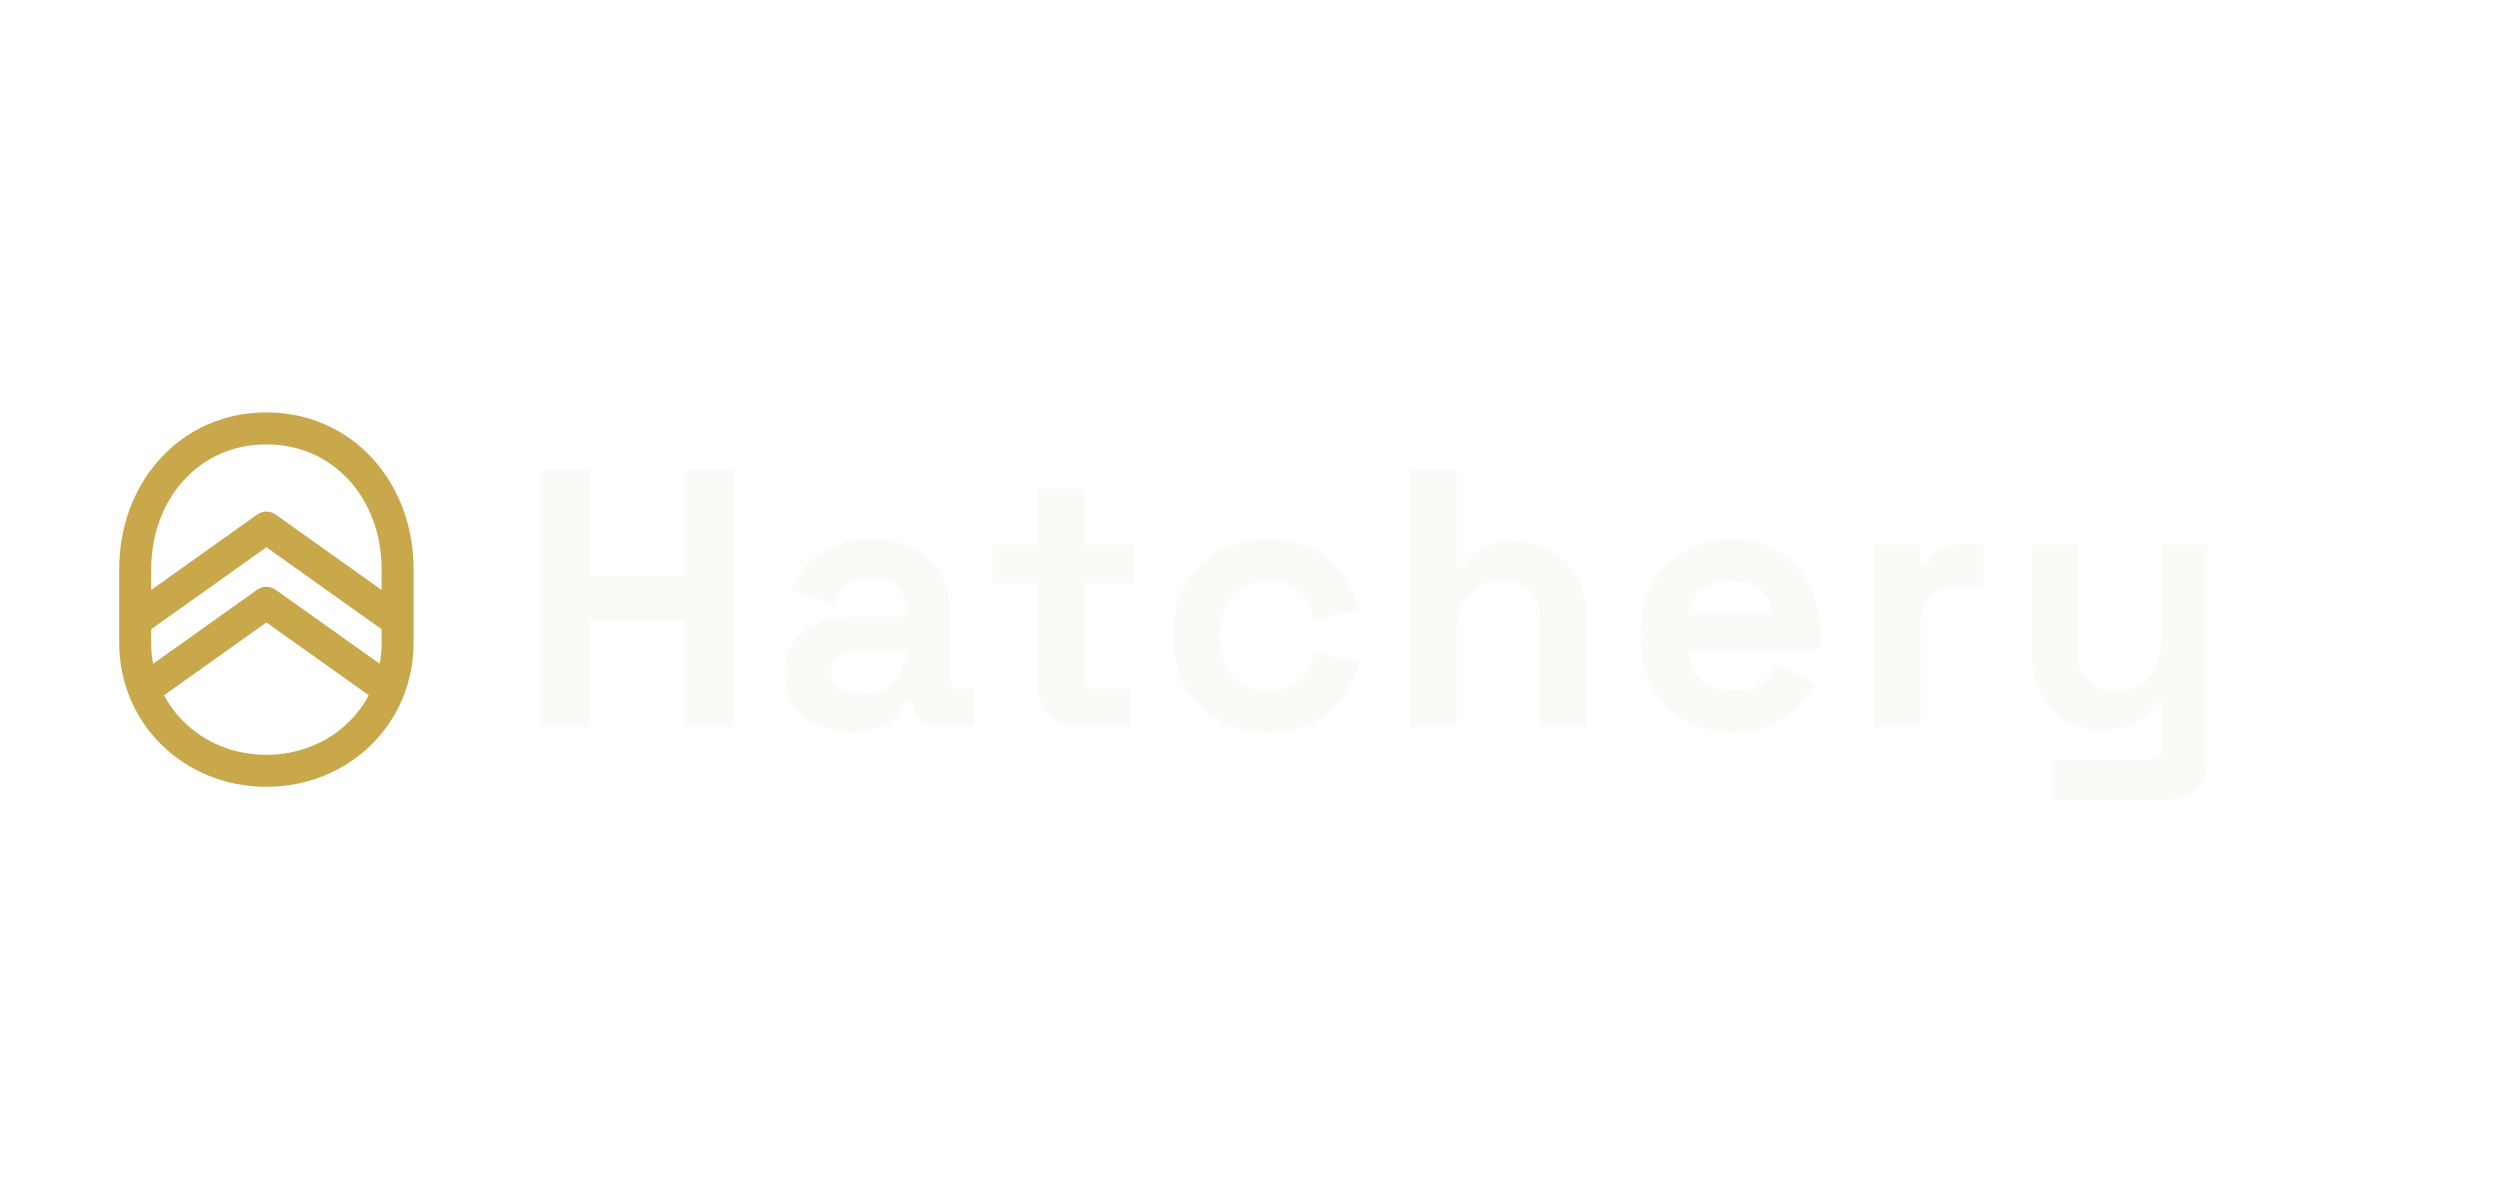
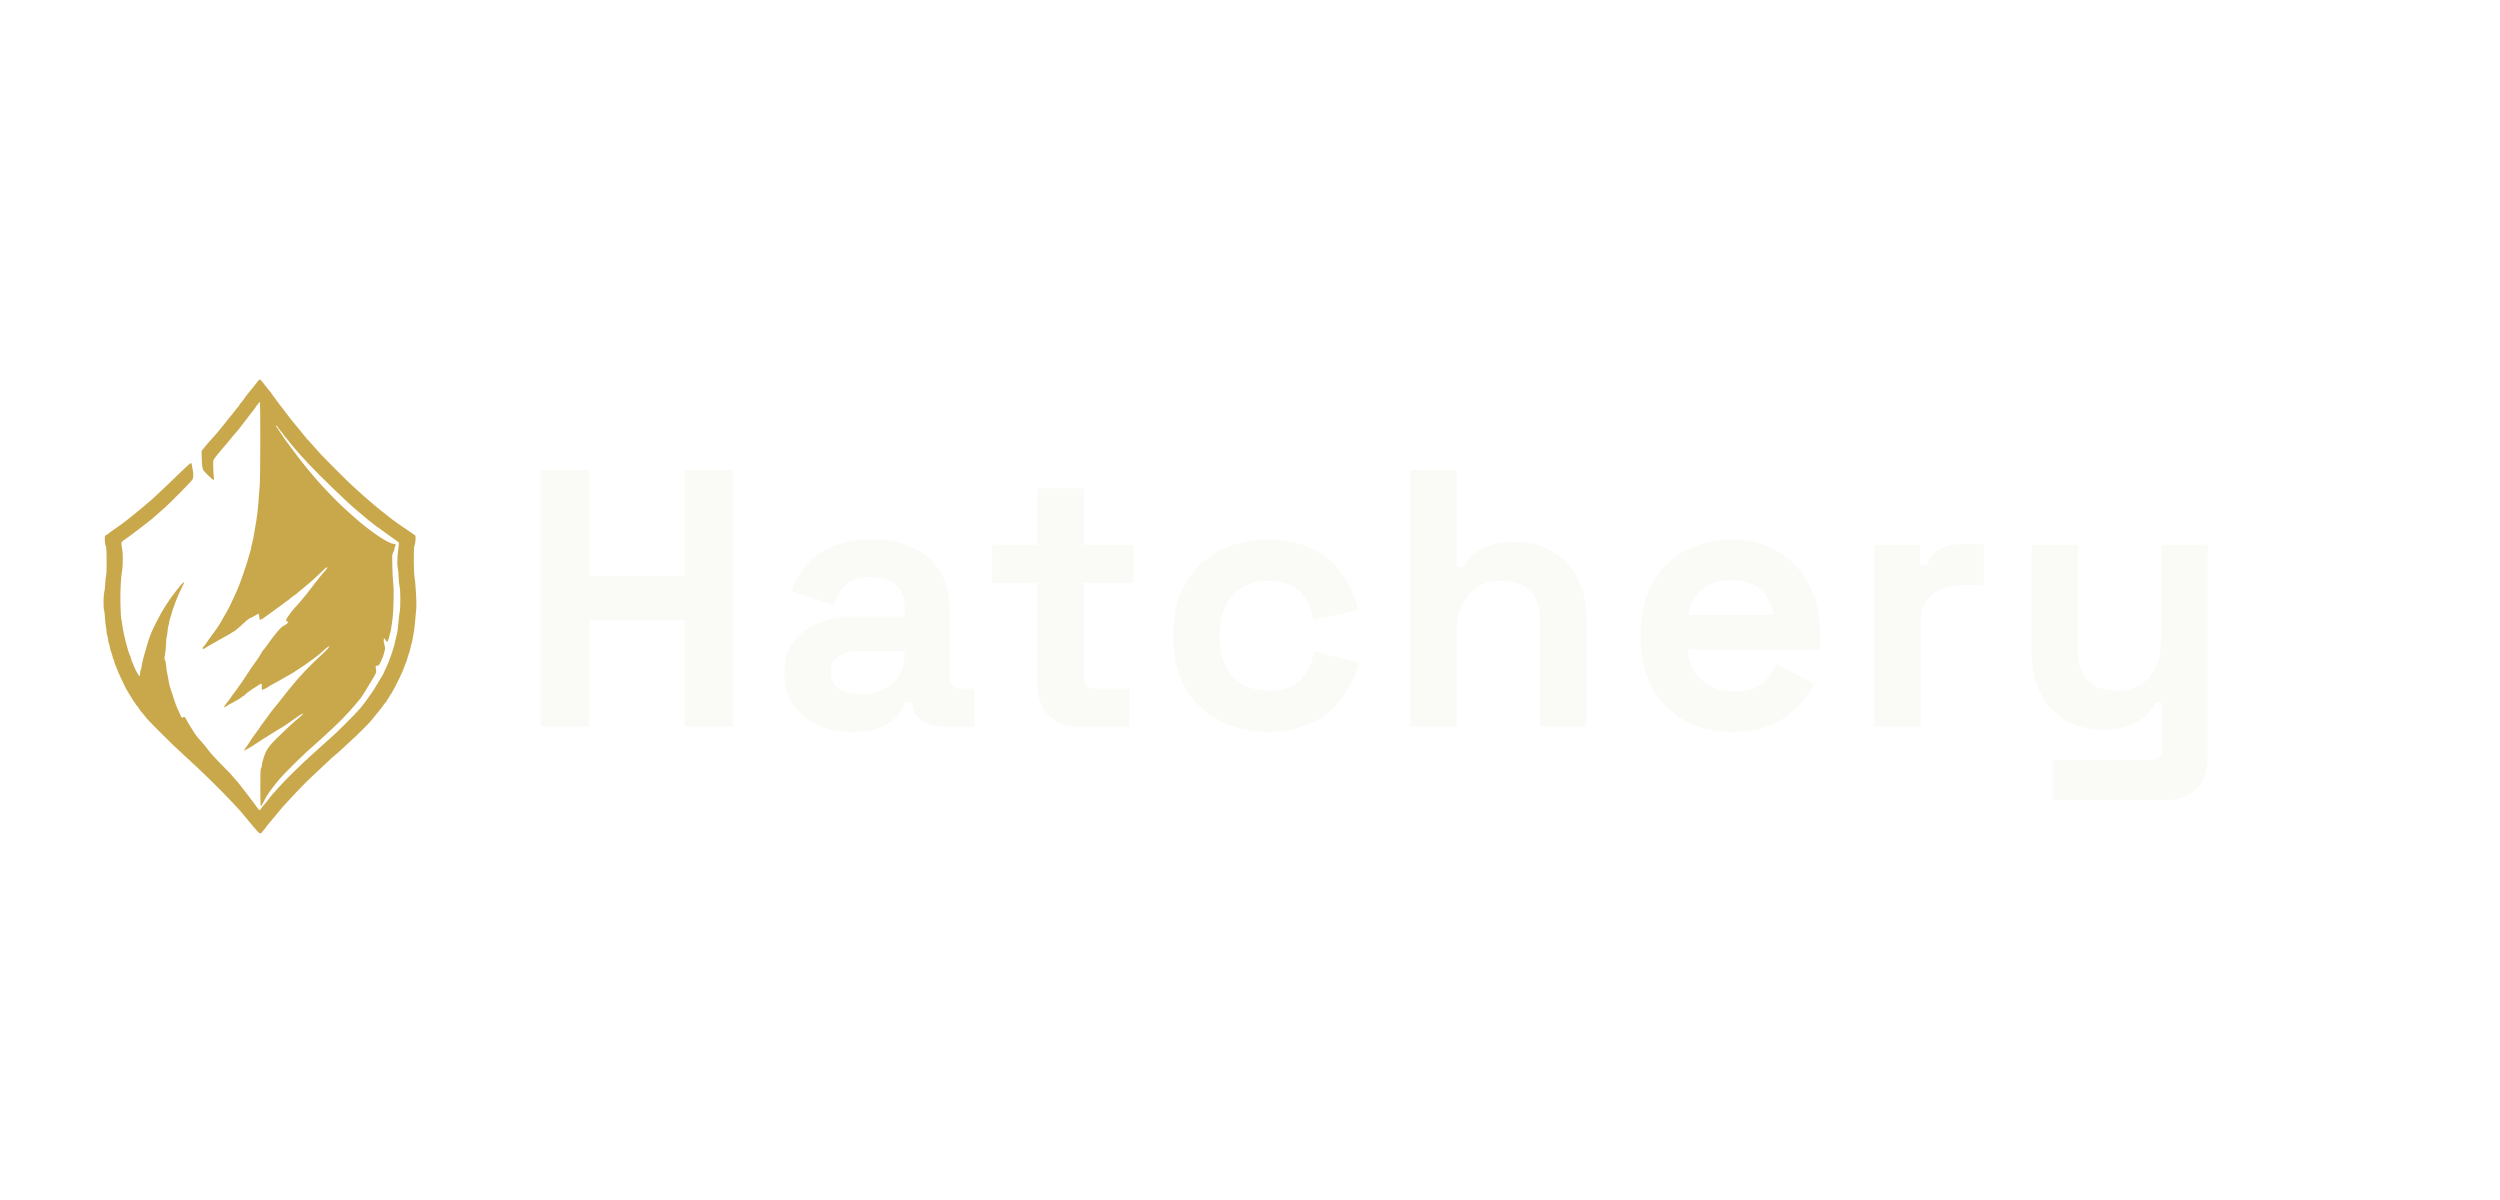
<svg xmlns="http://www.w3.org/2000/svg" viewBox="0 0 750 360" role="img" aria-label="Hatchery">
-   <defs>
-     <clipPath id="ec">
-       <path d="M154 49 C106 49 72 88 72 137 L72 183 C72 228 108 263 154 263 C200 263 236 228 236 183 L236 137 C236 88 202 49 154 49 Z" />
-     </clipPath>
-   </defs>
-   <g transform="translate(6,105) scale(0.48)">
-     <path stroke="#C9A84C" fill="none" stroke-width="20" stroke-linecap="round" stroke-linejoin="round" d="M154 49 C106 49 72 88 72 137 L72 183 C72 228 108 263 154 263 C200 263 236 228 236 183 L236 137 C236 88 202 49 154 49 Z" />
-     <g clip-path="url(#ec)">
-       <path stroke="#C9A84C" fill="none" stroke-width="20" stroke-linecap="round" stroke-linejoin="round" d="M43 190 L154 111 L265 190" />
-       <path stroke="#C9A84C" fill="none" stroke-width="20" stroke-linecap="round" stroke-linejoin="round" d="M43 237 L154 158 L265 237" />
+   <svg x="28" y="112" width="100" height="140" viewBox="115.5 70 641.8 919.8" preserveAspectRatio="xMidYMid meet" aria-hidden="true">
+     <g transform="translate(0,1035) scale(0.1,-0.1)" fill="#C9A84C" stroke="none">
+       <path d="M4301 9469 c-24 -33 -72 -95 -108 -137 -86 -103 -84 -100 -131 -168 -22 -32 -56 -77 -76 -99 -20 -22 -36 -45 -36 -52 0 -7 -6 -16 -13 -20 -7 -4 -42 -46 -77 -93 -35 -47 -67 -87 -72 -90 -4 -3 -27 -31 -50 -61 -73 -95 -166 -210 -238 -294 -32 -38 -71 -81 -165 -185 -22 -24 -59 -68 -82 -98 l-41 -53 3 -127 c5 -155 13 -220 31 -249 25 -39 184 -193 200 -193 13 0 15 7 9 38 -9 52 -18 318 -11 345 3 12 24 46 48 74 24 29 58 72 77 95 18 24 63 76 99 116 36 40 81 94 100 120 20 26 56 70 81 98 74 81 98 111 209 259 58 77 108 142 112 145 3 3 19 23 35 45 17 22 33 42 36 45 3 3 30 40 58 83 29 42 57 75 62 71 13 -8 11 -1556 -3 -1649 -5 -38 -13 -137 -18 -220 -7 -147 -29 -351 -49 -470 -6 -33 -16 -91 -22 -130 -29 -185 -47 -274 -65 -337 -8 -26 -14 -54 -14 -64 0 -9 -7 -37 -14 -63 -8 -25 -23 -73 -32 -106 -26 -92 -45 -157 -59 -195 -7 -19 -18 -51 -24 -70 -7 -19 -16 -48 -21 -65 -5 -16 -18 -55 -30 -85 -12 -30 -24 -64 -27 -75 -3 -11 -11 -33 -18 -50 -7 -16 -21 -50 -30 -75 -10 -25 -30 -72 -45 -105 -16 -33 -40 -87 -55 -120 -32 -72 -102 -214 -115 -235 -18 -28 -126 -215 -133 -230 -22 -44 -80 -130 -179 -263 -49 -65 -88 -120 -88 -123 0 -8 -61 -87 -78 -101 -8 -7 -12 -19 -8 -28 6 -17 7 -17 71 25 17 11 37 23 45 27 8 4 47 26 85 48 39 23 77 44 85 48 8 4 29 16 45 26 17 11 59 34 95 53 36 18 87 47 114 65 26 18 50 33 52 33 16 0 118 82 205 164 75 72 119 106 155 120 27 11 68 32 92 48 24 15 47 28 52 28 11 0 18 -27 22 -80 2 -23 9 -36 20 -38 9 -2 98 57 202 135 103 76 227 167 277 203 50 36 111 82 134 103 24 20 46 37 50 37 3 0 29 19 57 43 51 43 98 82 183 152 112 93 146 124 269 241 119 115 146 137 146 116 0 -9 -29 -54 -44 -67 -30 -26 -145 -168 -242 -297 -59 -79 -112 -147 -118 -153 -6 -5 -36 -41 -66 -80 -30 -38 -66 -82 -80 -96 -131 -136 -260 -306 -260 -344 0 -18 5 -25 20 -25 11 0 20 -5 20 -11 0 -15 -47 -55 -85 -73 -16 -8 -44 -27 -61 -43 -46 -42 -180 -211 -286 -363 -25 -36 -55 -74 -67 -84 -11 -11 -21 -23 -21 -29 0 -5 -13 -29 -30 -54 -16 -24 -30 -46 -30 -49 0 -3 -19 -31 -43 -62 -40 -52 -168 -239 -192 -280 -36 -61 -142 -214 -215 -312 -48 -63 -98 -133 -112 -155 -14 -22 -46 -64 -72 -94 -60 -71 -63 -107 -5 -63 13 10 31 22 39 26 8 4 41 21 72 39 31 18 80 45 110 61 29 15 64 39 79 52 14 13 30 24 36 24 6 0 22 13 35 29 13 16 73 62 135 103 166 109 182 118 189 107 3 -5 4 -33 3 -61 -2 -32 1 -53 8 -55 12 -4 116 49 144 73 8 8 18 14 22 14 4 0 39 19 79 43 40 24 93 53 118 66 25 12 59 31 75 42 17 10 37 22 45 26 130 62 561 358 675 464 67 63 148 129 157 129 24 0 -29 -61 -147 -170 -243 -224 -432 -423 -606 -639 -24 -30 -61 -75 -82 -100 -20 -25 -72 -91 -114 -146 -42 -55 -82 -104 -88 -110 -6 -5 -27 -30 -45 -55 -19 -25 -41 -52 -49 -61 -9 -9 -43 -56 -76 -104 -33 -48 -79 -111 -102 -140 -24 -28 -43 -55 -43 -59 0 -4 -26 -42 -58 -84 -58 -76 -152 -210 -152 -217 0 -5 -71 -109 -78 -115 -8 -6 -32 -47 -32 -55 0 -6 59 25 105 55 17 11 37 23 45 26 8 4 59 37 114 73 139 94 149 100 166 108 8 4 41 25 75 47 33 22 76 49 95 59 19 11 54 32 78 48 24 16 45 29 48 29 9 0 148 92 224 149 94 71 157 112 193 128 26 11 27 11 15 -6 -13 -18 -62 -61 -154 -136 -27 -22 -100 -90 -164 -150 -63 -61 -155 -149 -203 -195 -114 -110 -189 -209 -220 -290 -41 -108 -67 -203 -67 -240 -1 -19 -7 -44 -15 -54 -13 -17 -15 -79 -15 -382 0 -221 4 -365 10 -369 5 -3 35 46 66 110 32 63 61 115 66 115 4 0 8 5 8 10 0 14 135 193 218 290 148 172 517 533 737 720 52 45 195 175 349 320 141 133 297 296 388 405 46 55 93 112 106 125 29 31 108 149 141 210 13 25 40 70 60 100 80 124 121 196 131 231 6 21 6 48 -2 77 -12 48 -4 62 38 62 16 0 29 15 52 63 45 94 57 126 77 205 18 70 18 75 1 145 -18 73 -19 116 -1 120 5 1 15 -10 22 -24 27 -57 39 -54 62 16 11 36 21 74 21 84 0 10 3 21 8 25 8 9 26 114 48 281 21 166 30 586 15 695 -7 47 -15 196 -18 332 -6 240 -6 247 15 283 12 20 22 47 22 61 0 14 7 39 16 55 21 42 12 59 -33 59 -97 1 -478 260 -773 525 -30 28 -91 82 -135 120 -168 149 -477 465 -616 632 -45 54 -85 100 -88 103 -4 3 -26 30 -51 60 -25 30 -53 64 -62 75 -114 136 -478 625 -478 642 0 3 -13 22 -30 43 -16 21 -30 43 -30 49 0 6 -4 11 -10 11 -5 0 -12 11 -16 24 -3 14 -12 27 -21 30 -8 3 -11 11 -7 17 7 12 53 -37 54 -58 0 -7 5 -13 10 -13 6 0 14 -8 17 -17 4 -10 19 -30 35 -45 15 -15 28 -31 28 -35 0 -5 14 -24 31 -43 17 -19 52 -61 78 -94 26 -34 56 -72 68 -86 167 -196 176 -206 343 -384 234 -248 758 -753 914 -881 27 -22 97 -81 155 -130 58 -50 135 -113 171 -140 36 -27 70 -53 75 -58 25 -20 231 -168 309 -222 48 -33 99 -70 114 -81 l26 -22 -17 -143 c-19 -162 -22 -307 -7 -359 6 -19 13 -98 16 -175 3 -77 12 -162 20 -189 17 -60 19 -427 2 -496 -6 -25 -14 -92 -19 -150 -11 -142 -28 -269 -41 -305 -6 -16 -14 -50 -19 -75 -14 -78 -36 -168 -45 -181 -4 -7 -11 -29 -15 -48 -4 -20 -17 -61 -29 -91 -12 -30 -26 -68 -31 -85 -5 -16 -14 -41 -20 -55 -6 -14 -17 -38 -24 -55 -7 -16 -26 -59 -43 -95 -16 -36 -33 -72 -36 -80 -4 -8 -12 -24 -19 -35 -74 -124 -115 -191 -129 -213 -10 -15 -22 -36 -27 -47 -21 -42 -225 -323 -285 -392 -116 -132 -495 -510 -583 -581 -23 -19 -147 -130 -253 -227 -36 -33 -84 -76 -105 -95 -134 -120 -190 -173 -370 -349 -110 -108 -230 -232 -268 -275 -38 -44 -81 -91 -95 -106 -40 -40 -132 -154 -187 -229 -5 -7 -26 -31 -46 -52 -19 -20 -40 -49 -47 -63 -15 -33 -33 -33 -52 -2 -16 26 -329 438 -377 495 -107 130 -180 211 -282 312 -163 162 -299 311 -346 379 -22 32 -76 97 -119 144 -72 79 -140 167 -159 206 -9 18 -24 41 -62 100 -36 55 -71 117 -85 148 -12 27 -37 39 -53 23 -19 -19 -25 -13 -62 66 -71 151 -82 181 -151 398 -20 61 -40 124 -46 140 -6 17 -14 50 -18 75 -10 65 -30 168 -41 218 -5 24 -12 78 -15 120 -3 43 -13 91 -21 108 -15 29 -15 39 0 115 9 46 17 134 18 194 1 61 7 128 14 150 7 22 15 77 18 122 4 46 11 91 17 102 5 11 10 30 10 42 0 21 20 100 42 164 5 17 13 44 18 60 11 38 23 73 77 220 32 86 57 142 117 263 51 104 51 102 34 102 -7 -1 -33 -26 -58 -57 -25 -31 -61 -75 -80 -99 -152 -188 -287 -401 -405 -639 -58 -116 -105 -217 -105 -224 0 -7 -6 -25 -14 -39 -7 -15 -21 -54 -30 -87 -10 -33 -22 -73 -28 -90 -5 -16 -14 -46 -18 -65 -4 -19 -13 -48 -18 -65 -26 -74 -63 -225 -71 -290 -4 -27 -12 -60 -19 -72 -7 -12 -12 -45 -12 -73 0 -62 -13 -62 -45 -2 -12 23 -27 47 -32 54 -5 7 -17 33 -27 58 -19 46 -31 75 -60 143 -9 21 -16 44 -16 52 0 9 -4 23 -10 33 -44 77 -139 446 -161 627 -5 44 -15 98 -21 120 -5 22 -12 159 -15 305 -5 259 9 518 38 679 12 69 12 315 0 361 -5 19 -12 63 -15 98 -7 71 -11 65 99 142 39 27 75 53 80 57 6 5 33 25 60 46 28 20 55 40 60 45 6 4 48 37 95 72 47 35 87 67 90 70 3 3 23 19 45 36 40 29 79 60 99 80 6 5 49 43 96 84 47 41 103 91 125 110 116 103 532 526 548 556 19 39 22 114 6 184 -5 25 -12 66 -16 93 -4 37 -9 47 -24 47 -10 0 -115 -94 -241 -218 -123 -120 -288 -279 -368 -352 -80 -74 -147 -136 -150 -140 -6 -7 -142 -123 -201 -171 -24 -20 -87 -72 -139 -115 -102 -85 -266 -211 -340 -260 -86 -57 -154 -107 -180 -131 -13 -12 -30 -23 -37 -23 -6 0 -19 -10 -27 -22 -13 -18 -15 -39 -10 -103 4 -44 10 -84 14 -90 16 -21 20 -88 21 -320 0 -145 -4 -252 -10 -268 -6 -15 -13 -85 -17 -155 -3 -70 -12 -149 -20 -176 -17 -61 -19 -327 -3 -358 6 -11 13 -70 16 -132 3 -61 11 -142 19 -181 8 -38 14 -89 14 -111 0 -23 7 -58 15 -77 8 -20 15 -55 15 -77 0 -23 5 -51 12 -63 6 -12 15 -42 19 -67 4 -25 12 -60 18 -77 28 -84 33 -100 41 -136 4 -21 13 -44 19 -50 6 -6 11 -21 11 -33 0 -12 6 -35 14 -51 8 -15 22 -48 31 -73 30 -82 46 -118 120 -275 26 -55 51 -107 56 -115 5 -8 13 -24 18 -35 5 -11 20 -36 33 -55 13 -19 27 -42 31 -50 4 -8 16 -28 27 -45 11 -16 23 -37 27 -45 3 -8 19 -31 35 -51 15 -20 28 -41 28 -45 0 -5 14 -22 30 -38 17 -16 30 -34 30 -39 0 -9 54 -83 76 -102 6 -5 26 -30 44 -55 49 -64 92 -110 291 -309 234 -234 351 -347 489 -471 280 -250 740 -700 961 -939 63 -68 120 -130 127 -137 7 -8 51 -60 98 -116 269 -326 297 -356 321 -345 13 6 23 13 23 16 0 4 12 20 27 36 16 16 37 43 49 60 11 17 30 42 41 56 11 13 67 80 124 148 57 68 115 138 129 155 14 18 32 40 40 48 8 8 55 60 105 114 187 205 376 399 490 503 48 44 304 284 374 351 9 9 36 32 61 52 25 20 61 51 81 69 20 19 113 104 205 189 184 168 375 359 433 430 20 25 61 75 91 112 107 130 145 179 149 191 2 7 17 25 33 41 15 17 28 34 28 39 0 5 13 26 29 46 15 20 31 46 35 59 4 12 12 22 17 22 5 0 9 5 9 11 0 6 13 30 28 53 30 44 168 322 197 396 10 25 23 59 30 75 12 28 26 66 55 145 6 19 14 46 17 60 2 14 11 39 18 55 14 34 33 100 44 160 4 23 10 46 14 52 4 7 12 40 17 75 5 35 13 83 19 108 17 77 35 239 57 530 7 96 -20 532 -38 613 -7 32 -12 152 -12 312 0 221 2 266 17 304 10 26 17 71 17 111 l0 68 -47 35 c-48 34 -207 143 -293 201 -25 16 -47 32 -50 36 -3 3 -23 18 -46 33 -22 15 -49 35 -60 45 -10 10 -71 58 -134 107 -113 88 -151 119 -174 141 -6 5 -56 48 -111 94 -55 46 -154 133 -220 194 -66 61 -145 134 -175 161 -60 55 -463 459 -550 551 -30 32 -84 93 -120 134 -63 73 -128 146 -161 179 -8 9 -44 52 -79 96 -36 44 -78 96 -95 116 -110 131 -150 181 -370 471 -91 120 -165 222 -165 227 0 6 -6 14 -13 18 -8 4 -53 61 -102 126 -50 67 -94 117 -104 117 -9 0 -36 -28 -60 -61z" />
    </g>
-   </g>
+   </svg>
  <path d="m 162.26,218 v -77 h 14.52 v 31.79 h 28.6 V 141 h 14.52 v 77 h -14.52 v -32.01 h -28.6 V 218 Z m 93.54,1.54 q -5.83,0 -10.45,-1.98 -4.62,-2.09 -7.37,-5.94 -2.64,-3.96 -2.64,-9.57 0,-5.61 2.64,-9.35 2.75,-3.85 7.48,-5.72 4.84,-1.98 11,-1.98 h 14.96 v -3.08 q 0,-3.85 -2.42,-6.27 -2.42,-2.53 -7.7,-2.53 -5.17,0 -7.7,2.42 -2.53,2.31 -3.3,6.05 l -12.76,-4.29 q 1.32,-4.18 4.18,-7.59 2.97,-3.52 7.81,-5.61 4.95,-2.2 11.99,-2.2 10.78,0 17.05,5.39 6.27,5.39 6.27,15.62 v 20.35 q 0,3.3 3.08,3.3 h 4.4 V 218 h -9.24 q -4.07,0 -6.71,-1.98 -2.64,-1.98 -2.64,-5.28 v -0.11 h -2.09 q -0.44,1.32 -1.98,3.52 -1.54,2.09 -4.84,3.74 -3.3,1.65 -9.02,1.65 z m 2.42,-11.22 q 5.83,0 9.46,-3.19 3.74,-3.3 3.74,-8.69 v -1.1 h -13.97 q -3.85,0 -6.05,1.65 -2.2,1.65 -2.2,4.62 0,2.97 2.31,4.84 2.31,1.87 6.71,1.87 z m 65.16,9.68 q -5.39,0 -8.8,-3.3 -3.3,-3.41 -3.3,-9.02 v -30.8 h -13.64 v -11.44 h 13.64 V 146.5 h 13.86 v 16.94 h 14.96 v 11.44 h -14.96 v 28.38 q 0,3.3 3.08,3.3 h 10.56 V 218 Z m 56.91,1.54 q -7.92,0 -14.41,-3.3 -6.38,-3.3 -10.12,-9.57 -3.74,-6.27 -3.74,-15.18 v -1.54 q 0,-8.91 3.74,-15.18 3.74,-6.27 10.12,-9.57 6.49,-3.3 14.41,-3.3 7.81,0 13.42,2.75 5.61,2.75 9.02,7.59 3.52,4.73 4.62,10.78 l -13.42,2.86 q -0.44,-3.3 -1.98,-5.94 -1.54,-2.64 -4.4,-4.18 -2.75,-1.54 -6.93,-1.54 -4.18,0 -7.59,1.87 -3.3,1.76 -5.28,5.39 -1.87,3.52 -1.87,8.69 v 1.1 q 0,5.17 1.87,8.8 1.98,3.52 5.28,5.39 3.41,1.76 7.59,1.76 6.27,0 9.46,-3.19 3.3,-3.3 4.18,-8.58 l 13.42,3.19 q -1.43,5.83 -4.95,10.67 -3.41,4.73 -9.02,7.48 -5.61,2.75 -13.42,2.75 z M 423.119,218 v -77 h 13.86 v 29.15 h 1.98 q 0.88,-1.76 2.75,-3.52 1.87,-1.76 4.95,-2.86 3.19,-1.21 8.03,-1.21 6.38,0 11.11,2.97 4.84,2.86 7.48,8.03 2.64,5.06 2.64,11.88 V 218 h -13.86 v -31.46 q 0,-6.16 -3.08,-9.24 -2.97,-3.08 -8.58,-3.08 -6.38,0 -9.9,4.29 -3.52,4.18 -3.52,11.77 V 218 Z m 96.62,1.54 q -8.14,0 -14.41,-3.41 -6.16,-3.52 -9.68,-9.79 -3.41,-6.38 -3.41,-14.96 v -1.32 q 0,-8.58 3.41,-14.85 3.41,-6.38 9.57,-9.79 6.16,-3.52 14.3,-3.52 8.03,0 13.97,3.63 5.94,3.52 9.24,9.9 3.3,6.27 3.3,14.63 v 4.73 h -39.71 q 0.22,5.61 4.18,9.13 3.96,3.52 9.68,3.52 5.83,0 8.58,-2.53 2.75,-2.53 4.18,-5.61 l 11.33,5.94 q -1.54,2.86 -4.51,6.27 -2.86,3.3 -7.7,5.72 -4.84,2.31 -12.32,2.31 z m -13.31,-35.09 h 25.52 q -0.44,-4.73 -3.85,-7.59 -3.3,-2.86 -8.69,-2.86 -5.61,0 -8.91,2.86 -3.3,2.86 -4.07,7.59 z M 562.349,218 v -54.56 h 13.64 v 6.16 h 1.98 q 1.21,-3.3 3.96,-4.84 2.86,-1.54 6.6,-1.54 h 6.6 v 12.32 h -6.82 q -5.28,0 -8.69,2.86 -3.41,2.75 -3.41,8.58 V 218 Z m 53.5,22 v -12.1 h 29.7 q 3.08,0 3.08,-3.3 v -13.75 h -1.98 q -0.88,1.87 -2.75,3.74 -1.87,1.87 -5.06,3.08 -3.19,1.21 -8.14,1.21 -6.38,0 -11.22,-2.86 -4.73,-2.97 -7.37,-8.14 -2.64,-5.17 -2.64,-11.88 v -32.56 h 13.86 v 31.46 q 0,6.16 2.97,9.24 3.08,3.08 8.69,3.08 6.38,0 9.9,-4.18 3.52,-4.29 3.52,-11.88 v -27.72 h 13.86 v 64.24 q 0,5.61 -3.3,8.91 -3.3,3.41 -8.8,3.41 z" style="font-weight:700;font-size:110px;font-family:'Space Grotesk', Arial, sans-serif;letter-spacing:4;fill:#fafaf7" aria-label="Hatchery" />
</svg>
